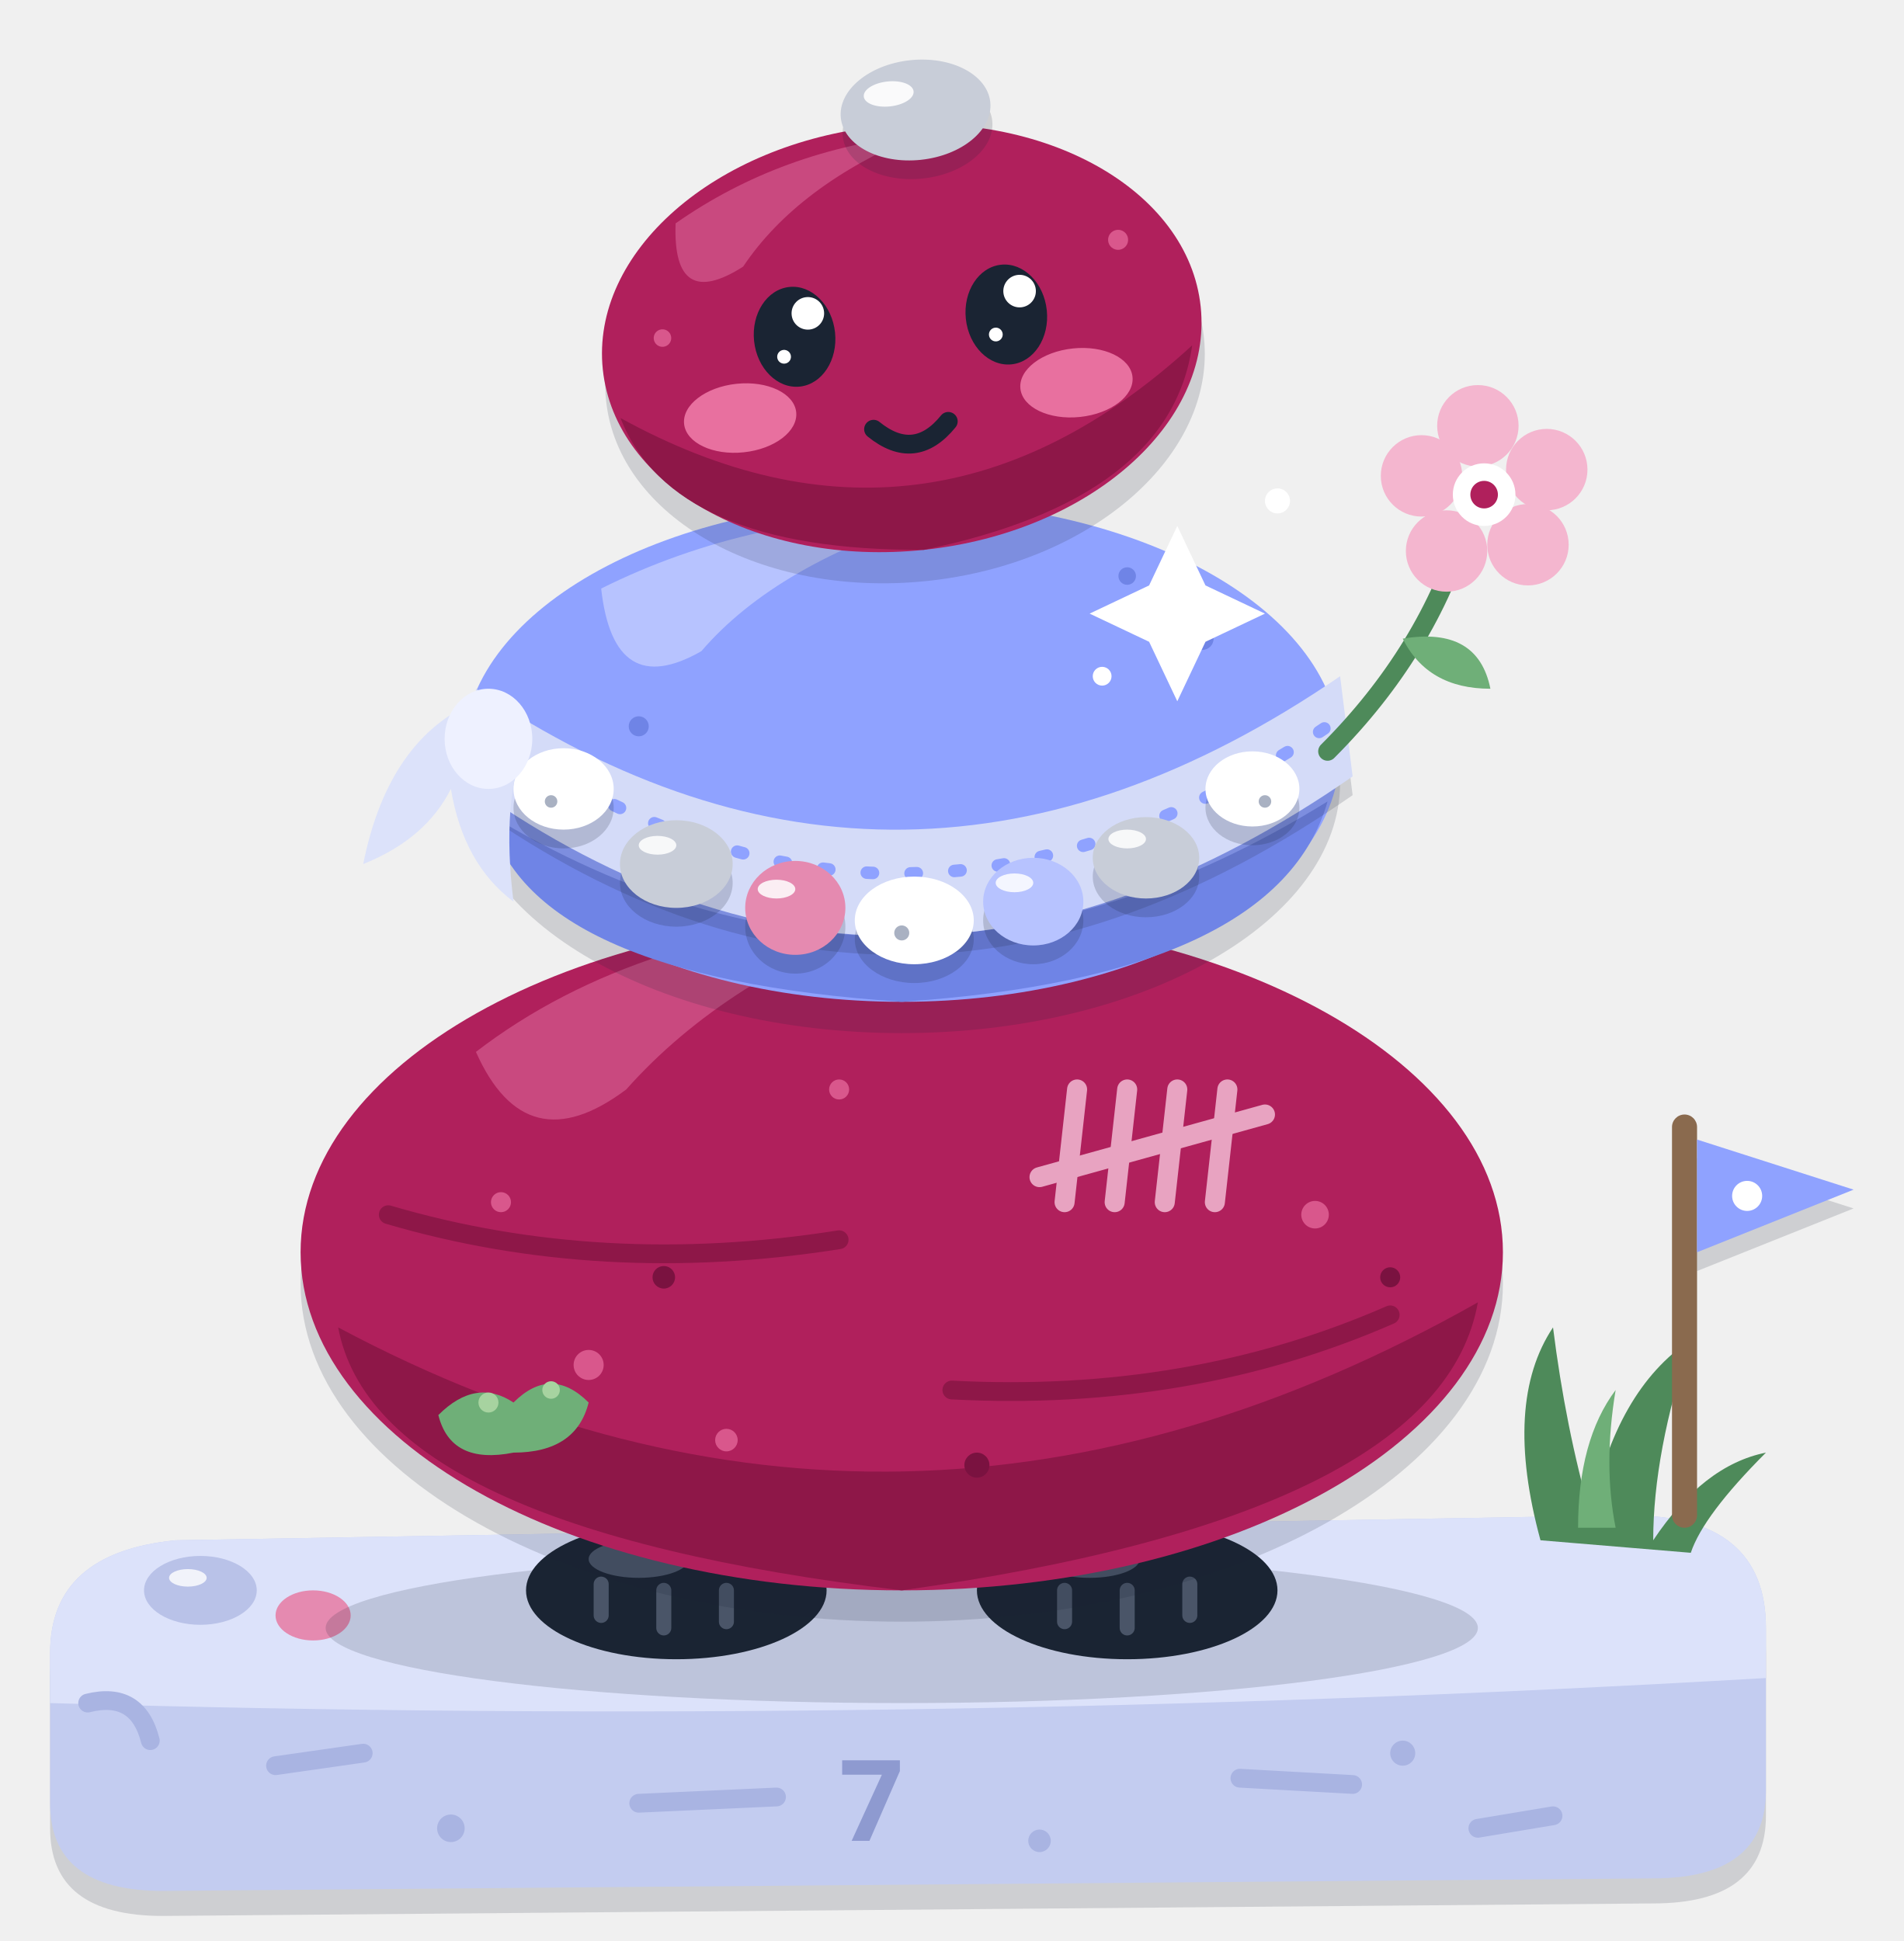
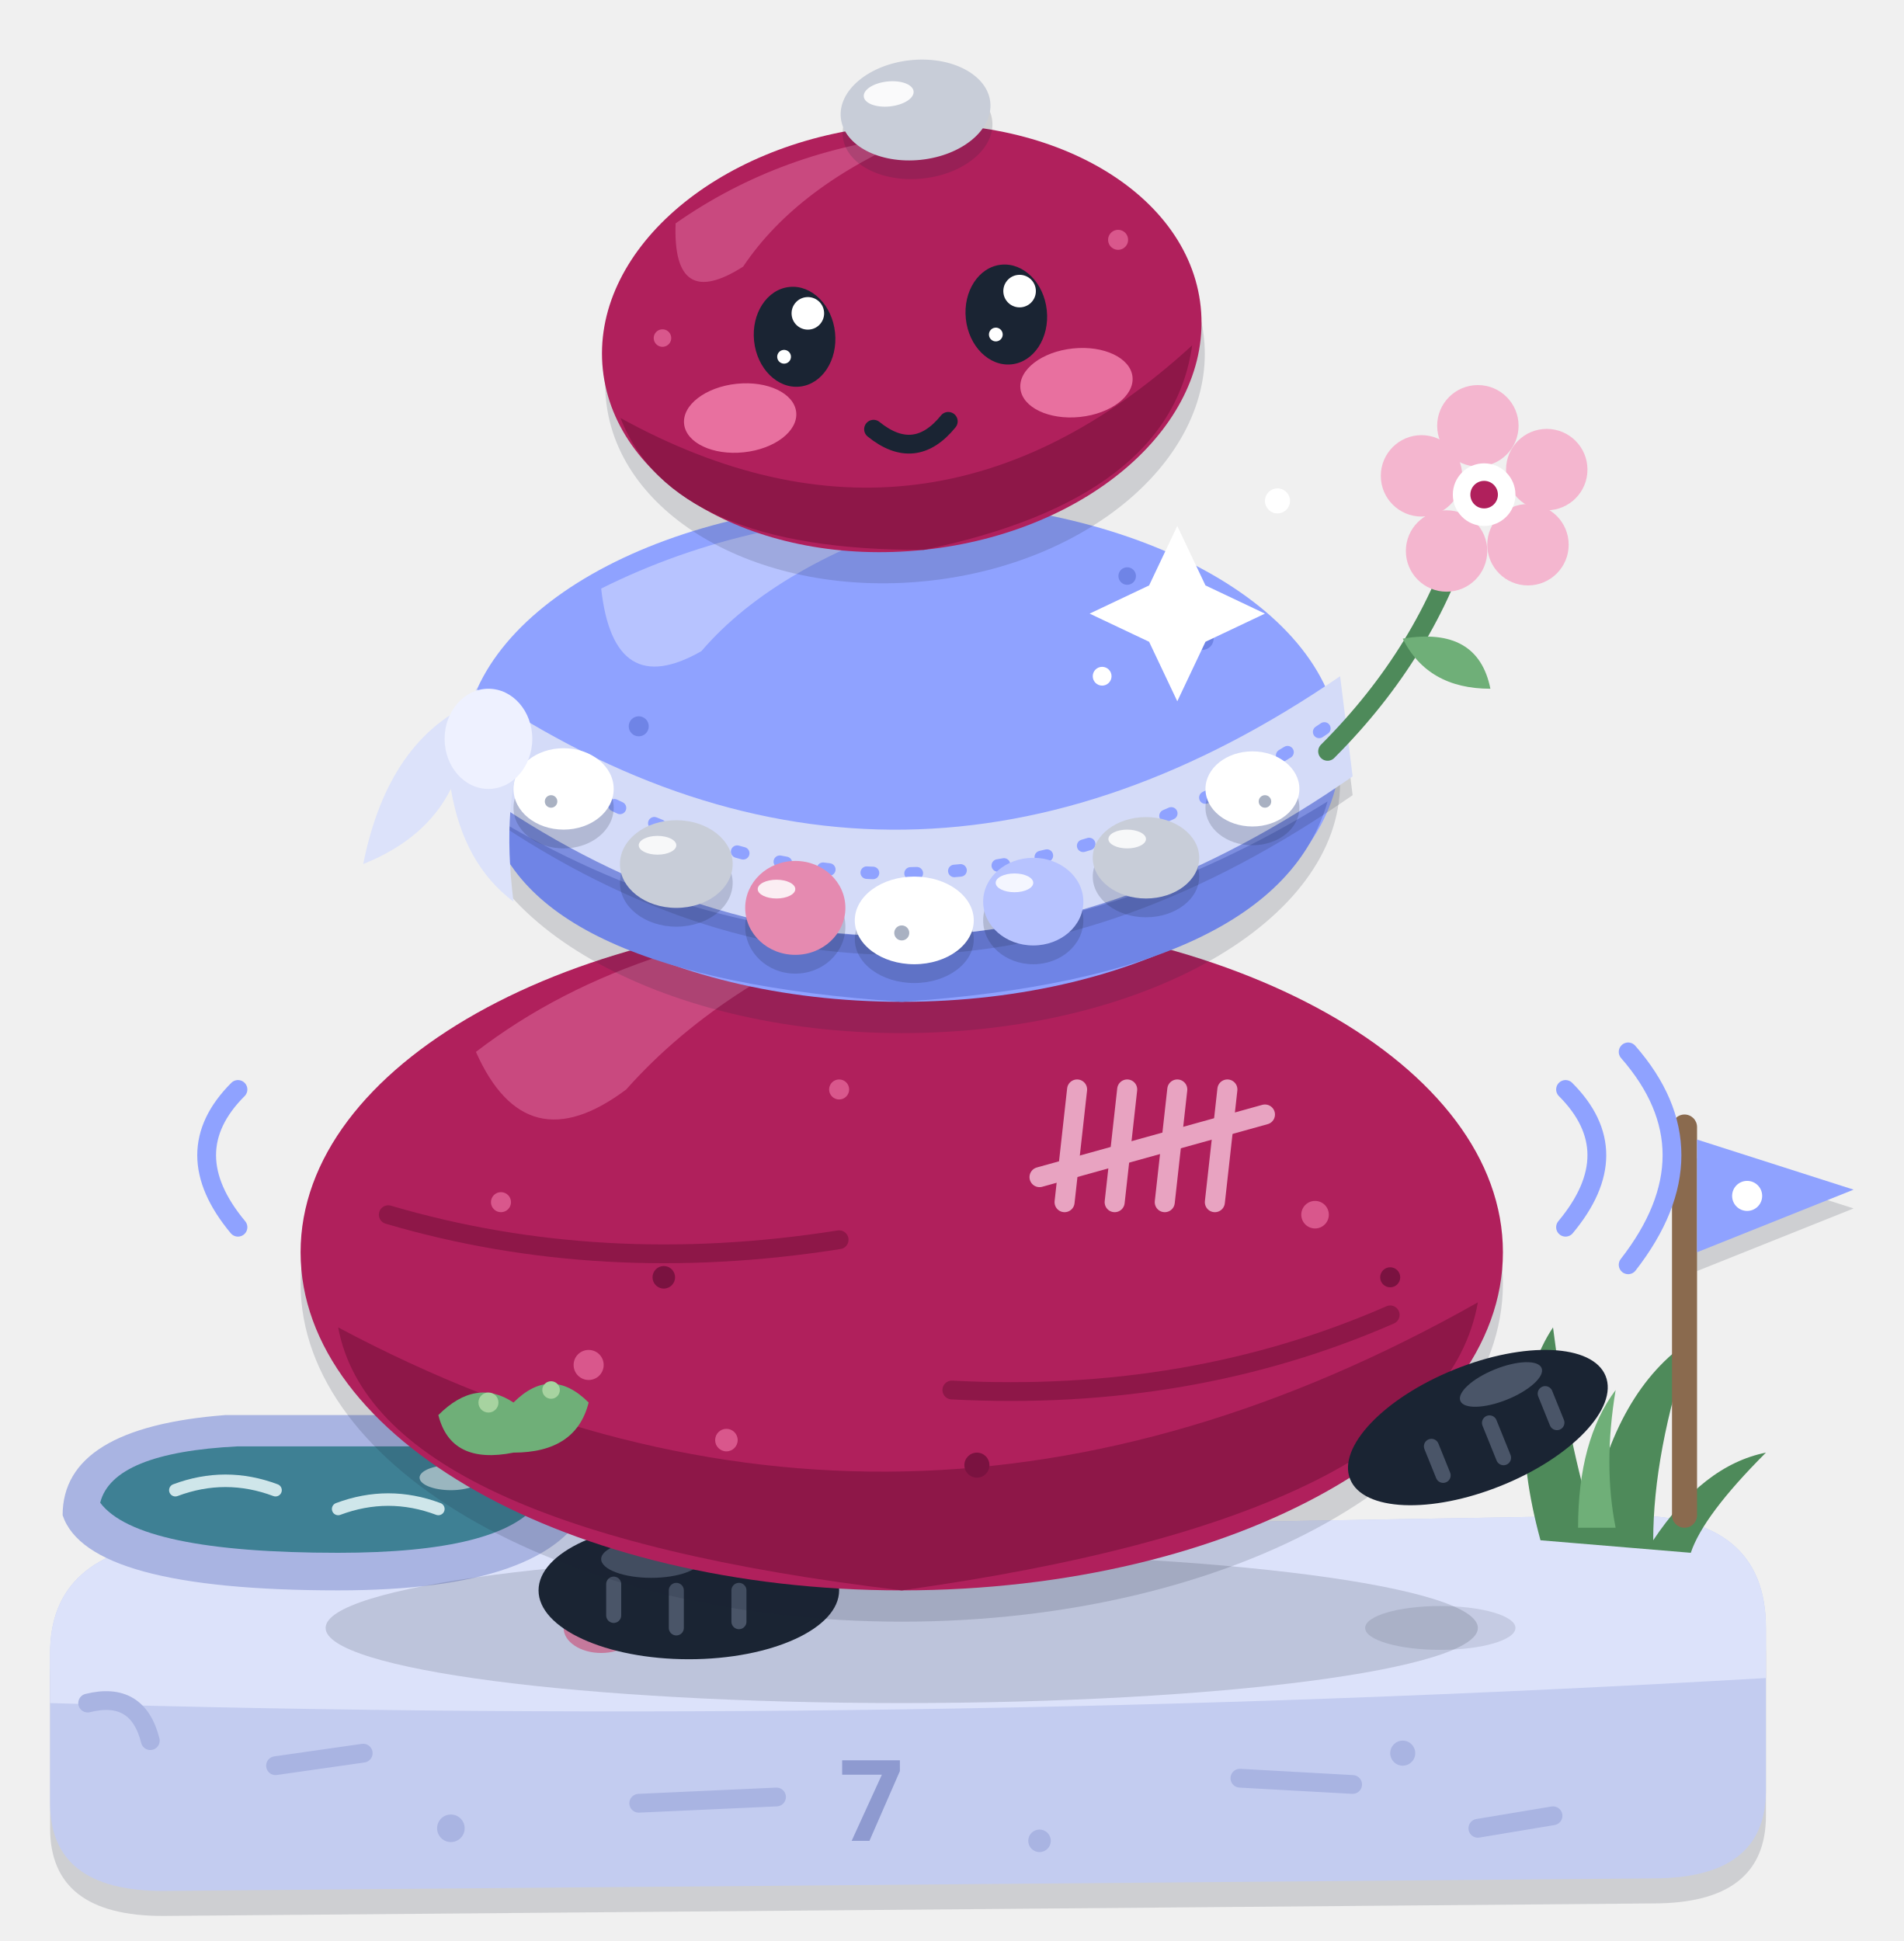
<svg xmlns="http://www.w3.org/2000/svg" viewBox="16 58 304 310" width="304" height="310" role="img" aria-labelledby="t d">
  <g>
    <path d="M24 322 Q24 306 44 304 L276 300 Q298 300 298 318 L298 344 Q298 358 280 358 L42 360 Q24 360 24 346 Z" fill="rgba(26,36,51,0.16)" transform="translate(0 4)" />
    <path d="M24 322 Q24 306 44 304 L276 300 Q298 300 298 318 L298 344 Q298 358 280 358 L42 360 Q24 360 24 346 Z" fill="#C3CCF0" />
    <path d="M24 322 Q24 306 44 304 L276 300 Q298 300 298 318 L298 326 Q160 334 24 330 Z" fill="#DCE2FA" />
    <path d="M60 340 l14 -2 M118 346 l22 -1 M214 342 l18 1 M252 350 l12 -2" stroke="#A9B4E2" stroke-width="3" stroke-linecap="round" />
    <path d="M30 330 q8 -2 10 6" stroke="#A9B4E2" stroke-width="3" fill="none" stroke-linecap="round" />
    <text x="150" y="352" font-family="Candara, Trebuchet MS, sans-serif" font-size="18" font-weight="700" fill="#8E9AD0">7</text>
    <circle cx="88" cy="350" r="2.2" fill="#A9B4E2" />
    <circle cx="182" cy="352" r="1.8" fill="#A9B4E2" />
    <circle cx="240" cy="338" r="2" fill="#A9B4E2" />
  </g>
  <g>
    <path d="M262 304 q-6 -22 2 -34 q2 16 6 30 q4 -20 16 -28 q-6 18 -6 32 q8 -12 18 -14 q-10 10 -12 16 z" fill="#4E8A5A" />
    <path d="M268 302 q0 -14 6 -22 q-2 12 0 22 z" fill="#6FAF78" />
    <rect x="283" y="236" width="4" height="66" rx="2" fill="#8A6A4E" />
    <path d="M287 240 L312 248 L287 258 Z" fill="rgba(26,36,51,0.16)" transform="translate(0 3)" />
    <path d="M287 240 L312 248 L287 258 Z" fill="#8FA2FF" />
    <circle cx="295" cy="249" r="2.4" fill="#FFFFFF" />
-     <ellipse cx="48" cy="312" rx="9" ry="5.5" fill="#B9C2E8" />
-     <ellipse cx="46" cy="310" rx="3" ry="1.4" fill="#FFFFFF" opacity="0.8" />
-     <ellipse cx="66" cy="316" rx="6" ry="4" fill="#E58AB0" />
+     <path d="M26 300 Q26 286 52 284 L96 284 Q112 286 110 298 Q104 312 70 312 Q30 312 26 300 Z" fill="#A9B4E2" />
+     <path d="M32 298 Q34 290 54 289 L94 289 Q104 291 102 298 Q96 306 70 306 Q38 306 32 298 Z" fill="#3E8094" />
+     <path d="M44 296 q8 -3 16 0 M70 299 q8 -3 16 0" stroke="#CFE6EA" stroke-width="2" fill="none" stroke-linecap="round" />
+     <ellipse cx="88" cy="294" rx="5" ry="2" fill="#CFE6EA" opacity="0.8" />
+     <ellipse cx="112" cy="318" rx="6" ry="4" fill="#E58AB0" />
  </g>
  <ellipse cx="160" cy="318" rx="92" ry="12" fill="rgba(26,36,51,0.16)" />
  <g>
-     <ellipse cx="124" cy="312" rx="24" ry="11" fill="#1A2433" />
-     <ellipse cx="196" cy="312" rx="24" ry="11" fill="#1A2433" />
-     <path d="M112 316 v-5 M122 318 v-6 M132 317 v-5 M186 317 v-5 M196 318 v-6 M206 316 v-5" stroke="#4A5568" stroke-width="2.4" stroke-linecap="round" />
-     <ellipse cx="118" cy="307" rx="8" ry="3" fill="#4A5568" />
-     <ellipse cx="190" cy="307" rx="8" ry="3" fill="#4A5568" />
+     <ellipse cx="126" cy="312" rx="24" ry="11" fill="#1A2433" />
+     <path d="M114 316 v-5 M124 318 v-6 M134 317 v-5" stroke="#4A5568" stroke-width="2.4" stroke-linecap="round" />
+     <ellipse cx="120" cy="307" rx="8" ry="3" fill="#4A5568" />
  </g>
  <g>
    <ellipse cx="160" cy="258" rx="96" ry="54" fill="rgba(26,36,51,0.16)" transform="translate(0 5)" />
    <ellipse cx="160" cy="258" rx="96" ry="54" fill="#B0205C" />
    <path d="M70 270 Q160 318 252 266 Q246 300 160 312 Q76 302 70 270 Z" fill="#8E1748" />
    <path d="M92 226 Q118 206 160 204 Q132 214 116 232 Q100 244 92 226 Z" fill="#C9497F" />
    <path d="M78 252 Q112 262 150 256" stroke="#8E1748" stroke-width="3" fill="none" stroke-linecap="round" />
    <path d="M168 280 Q206 282 238 268" stroke="#8E1748" stroke-width="3" fill="none" stroke-linecap="round" />
    <g stroke="#E8A3C1" stroke-width="3.2" stroke-linecap="round">
      <path d="M188 232 l-2 18" />
      <path d="M196 232 l-2 18" />
      <path d="M204 232 l-2 18" />
      <path d="M212 232 l-2 18" />
      <path d="M182 246 l36 -10" />
    </g>
    <g fill="#D9578C">
      <circle cx="110" cy="276" r="2.4" />
      <circle cx="132" cy="288" r="1.8" />
      <circle cx="226" cy="252" r="2.2" />
      <circle cx="96" cy="250" r="1.6" />
      <circle cx="150" cy="232" r="1.6" />
    </g>
    <g fill="#7A1240">
      <circle cx="122" cy="262" r="1.8" />
      <circle cx="238" cy="262" r="1.6" />
      <circle cx="172" cy="292" r="2" />
    </g>
    <path d="M86 284 q6 -6 12 -2 q6 -6 12 0 q-2 8 -12 8 q-10 2 -12 -6 z" fill="#6FAF78" />
    <circle cx="94" cy="282" r="1.6" fill="#A7D3A0" />
    <circle cx="104" cy="280" r="1.4" fill="#A7D3A0" />
+   </g>
+   <g transform="rotate(-22 252 286)">
+     <ellipse cx="252" cy="286" rx="22" ry="10" fill="#1A2433" />
+     <path d="M264 290 v-5 M254 292 v-6 M244 291 v-5" stroke="#4A5568" stroke-width="2.4" stroke-linecap="round" />
+     <ellipse cx="258" cy="281" rx="7" ry="2.6" fill="#4A5568" />
+   </g>
+   <ellipse cx="246" cy="318" rx="12" ry="3.5" fill="rgba(26,36,51,0.12)" />
+   <g stroke="#8FA2FF" stroke-width="3" fill="none" stroke-linecap="round">
+     <path d="M266 232 q10 10 0 22" />
+     <path d="M276 226 q14 16 0 34" />
+     <path d="M54 232 q-10 10 0 22" />
  </g>
  <g>
    <ellipse cx="160" cy="178" rx="70" ry="40" fill="rgba(26,36,51,0.16)" transform="translate(0 5)" />
    <ellipse cx="160" cy="178" rx="70" ry="40" fill="#8FA2FF" />
    <path d="M94 188 Q160 228 228 186 Q220 214 160 218 Q100 214 94 188 Z" fill="#6F84E6" />
    <path d="M112 152 Q136 140 166 140 Q140 148 128 162 Q114 170 112 152 Z" fill="#B7C3FF" />
    <g fill="#6F84E6">
      <circle cx="208" cy="160" r="1.8" />
      <circle cx="118" cy="174" r="1.6" />
      <circle cx="196" cy="150" r="1.4" />
    </g>
  </g>
  <g>
    <path d="M92 168 Q160 214 230 166 L232 182 Q160 232 92 184 Z" fill="rgba(26,36,51,0.16)" transform="translate(0 3)" />
    <path d="M92 168 Q160 214 230 166 L232 182 Q160 232 92 184 Z" fill="#D4DBF8" />
    <path d="M96 176 Q160 220 228 174" fill="none" stroke="#8FA2FF" stroke-width="2" stroke-dasharray="1 6" stroke-linecap="round" />
    <g fill="rgba(26,36,51,0.18)">
      <ellipse cx="106" cy="187" rx="8" ry="6.5" />
      <ellipse cx="124" cy="199" rx="9" ry="7" />
      <ellipse cx="143" cy="206" rx="8" ry="7.5" />
      <ellipse cx="162" cy="208" rx="9.5" ry="7" />
      <ellipse cx="181" cy="205" rx="8" ry="7" />
      <ellipse cx="199" cy="198" rx="8.5" ry="6.5" />
      <ellipse cx="216" cy="187" rx="7.5" ry="6" />
    </g>
    <g>
      <ellipse cx="106" cy="184" rx="8" ry="6.5" fill="#FFFFFF" />
      <ellipse cx="124" cy="196" rx="9" ry="7" fill="#C8CDD8" />
      <ellipse cx="143" cy="203" rx="8" ry="7.5" fill="#E58AB0" />
      <ellipse cx="162" cy="205" rx="9.5" ry="7" fill="#FFFFFF" />
      <ellipse cx="181" cy="202" rx="8" ry="7" fill="#B7C3FF" />
      <ellipse cx="199" cy="195" rx="8.5" ry="6.5" fill="#C8CDD8" />
      <ellipse cx="216" cy="184" rx="7.5" ry="6" fill="#FFFFFF" />
      <g fill="#FFFFFF" opacity="0.85">
        <ellipse cx="121" cy="193" rx="3" ry="1.5" />
        <ellipse cx="140" cy="200" rx="3" ry="1.5" />
        <ellipse cx="178" cy="199" rx="3" ry="1.5" />
        <ellipse cx="196" cy="192" rx="3" ry="1.5" />
      </g>
      <g fill="#A9B1C2">
        <circle cx="160" cy="207" r="1.2" />
        <circle cx="104" cy="186" r="1" />
        <circle cx="218" cy="186" r="1" />
      </g>
    </g>
    <g>
      <path d="M228 178 q16 -16 22 -36" stroke="#4E8A5A" stroke-width="3" fill="none" stroke-linecap="round" />
      <path d="M240 160 q12 -2 14 8 q-10 0 -14 -8 z" fill="#6FAF78" />
      <g fill="#F4B6CF">
        <circle cx="252" cy="126" r="6.5" />
        <circle cx="263" cy="133" r="6.5" />
        <circle cx="260" cy="145" r="6.5" />
        <circle cx="247" cy="146" r="6.5" />
        <circle cx="243" cy="134" r="6.5" />
      </g>
      <circle cx="253" cy="137" r="5" fill="#FFFFFF" />
      <circle cx="253" cy="137" r="2.2" fill="#B0205C" />
    </g>
    <path d="M92 170 q-14 6 -18 26 q10 -4 14 -12 q2 12 10 18 q-2 -16 2 -26 z" fill="#DCE2FA" />
    <ellipse cx="94" cy="176" rx="7" ry="8" fill="#EEF1FF" />
  </g>
  <g transform="rotate(-6 160 112)">
    <ellipse cx="160" cy="112" rx="48" ry="34" fill="rgba(26,36,51,0.16)" transform="translate(0 5)" />
    <ellipse cx="160" cy="112" rx="48" ry="34" fill="#B0205C" />
    <path d="M114 120 Q160 152 206 118 Q200 142 160 146 Q120 142 114 120 Z" fill="#8E1748" />
    <path d="M126 90 Q144 80 166 80 Q146 86 136 98 Q124 104 126 90 Z" fill="#C9497F" />
    <ellipse cx="133" cy="122" rx="9" ry="5.5" fill="#E8709F" />
    <ellipse cx="187" cy="122" rx="9" ry="5.5" fill="#E8709F" />
    <ellipse cx="143" cy="110" rx="6.5" ry="8" fill="#1A2433" />
    <ellipse cx="177" cy="110" rx="6.5" ry="8" fill="#1A2433" />
    <circle cx="145.5" cy="106.5" r="2.6" fill="#FFFFFF" />
    <circle cx="179.5" cy="106.5" r="2.6" fill="#FFFFFF" />
    <circle cx="141" cy="113" r="1.1" fill="#FFFFFF" />
    <circle cx="175" cy="113" r="1.1" fill="#FFFFFF" />
    <path d="M154 126 q6 6 12 0" stroke="#1A2433" stroke-width="3" fill="none" stroke-linecap="round" />
    <g fill="#D9578C">
      <circle cx="196" cy="100" r="1.6" />
      <circle cx="122" cy="108" r="1.4" />
    </g>
    <ellipse cx="166" cy="76" rx="12" ry="8" fill="rgba(26,36,51,0.16)" transform="translate(0 3)" />
    <ellipse cx="166" cy="76" rx="12" ry="8" fill="#C8CDD8" />
    <ellipse cx="162" cy="73" rx="4" ry="2" fill="#FFFFFF" opacity="0.9" />
  </g>
  <g>
    <path d="M204 142 l4.5 9.5 9.5 4.5 -9.5 4.5 -4.5 9.5 -4.5 -9.5 -9.5 -4.5 9.5 -4.5z" fill="#FFFFFF" />
    <circle cx="220" cy="138" r="2" fill="#FFFFFF" />
    <circle cx="192" cy="166" r="1.5" fill="#FFFFFF" />
  </g>
</svg>
